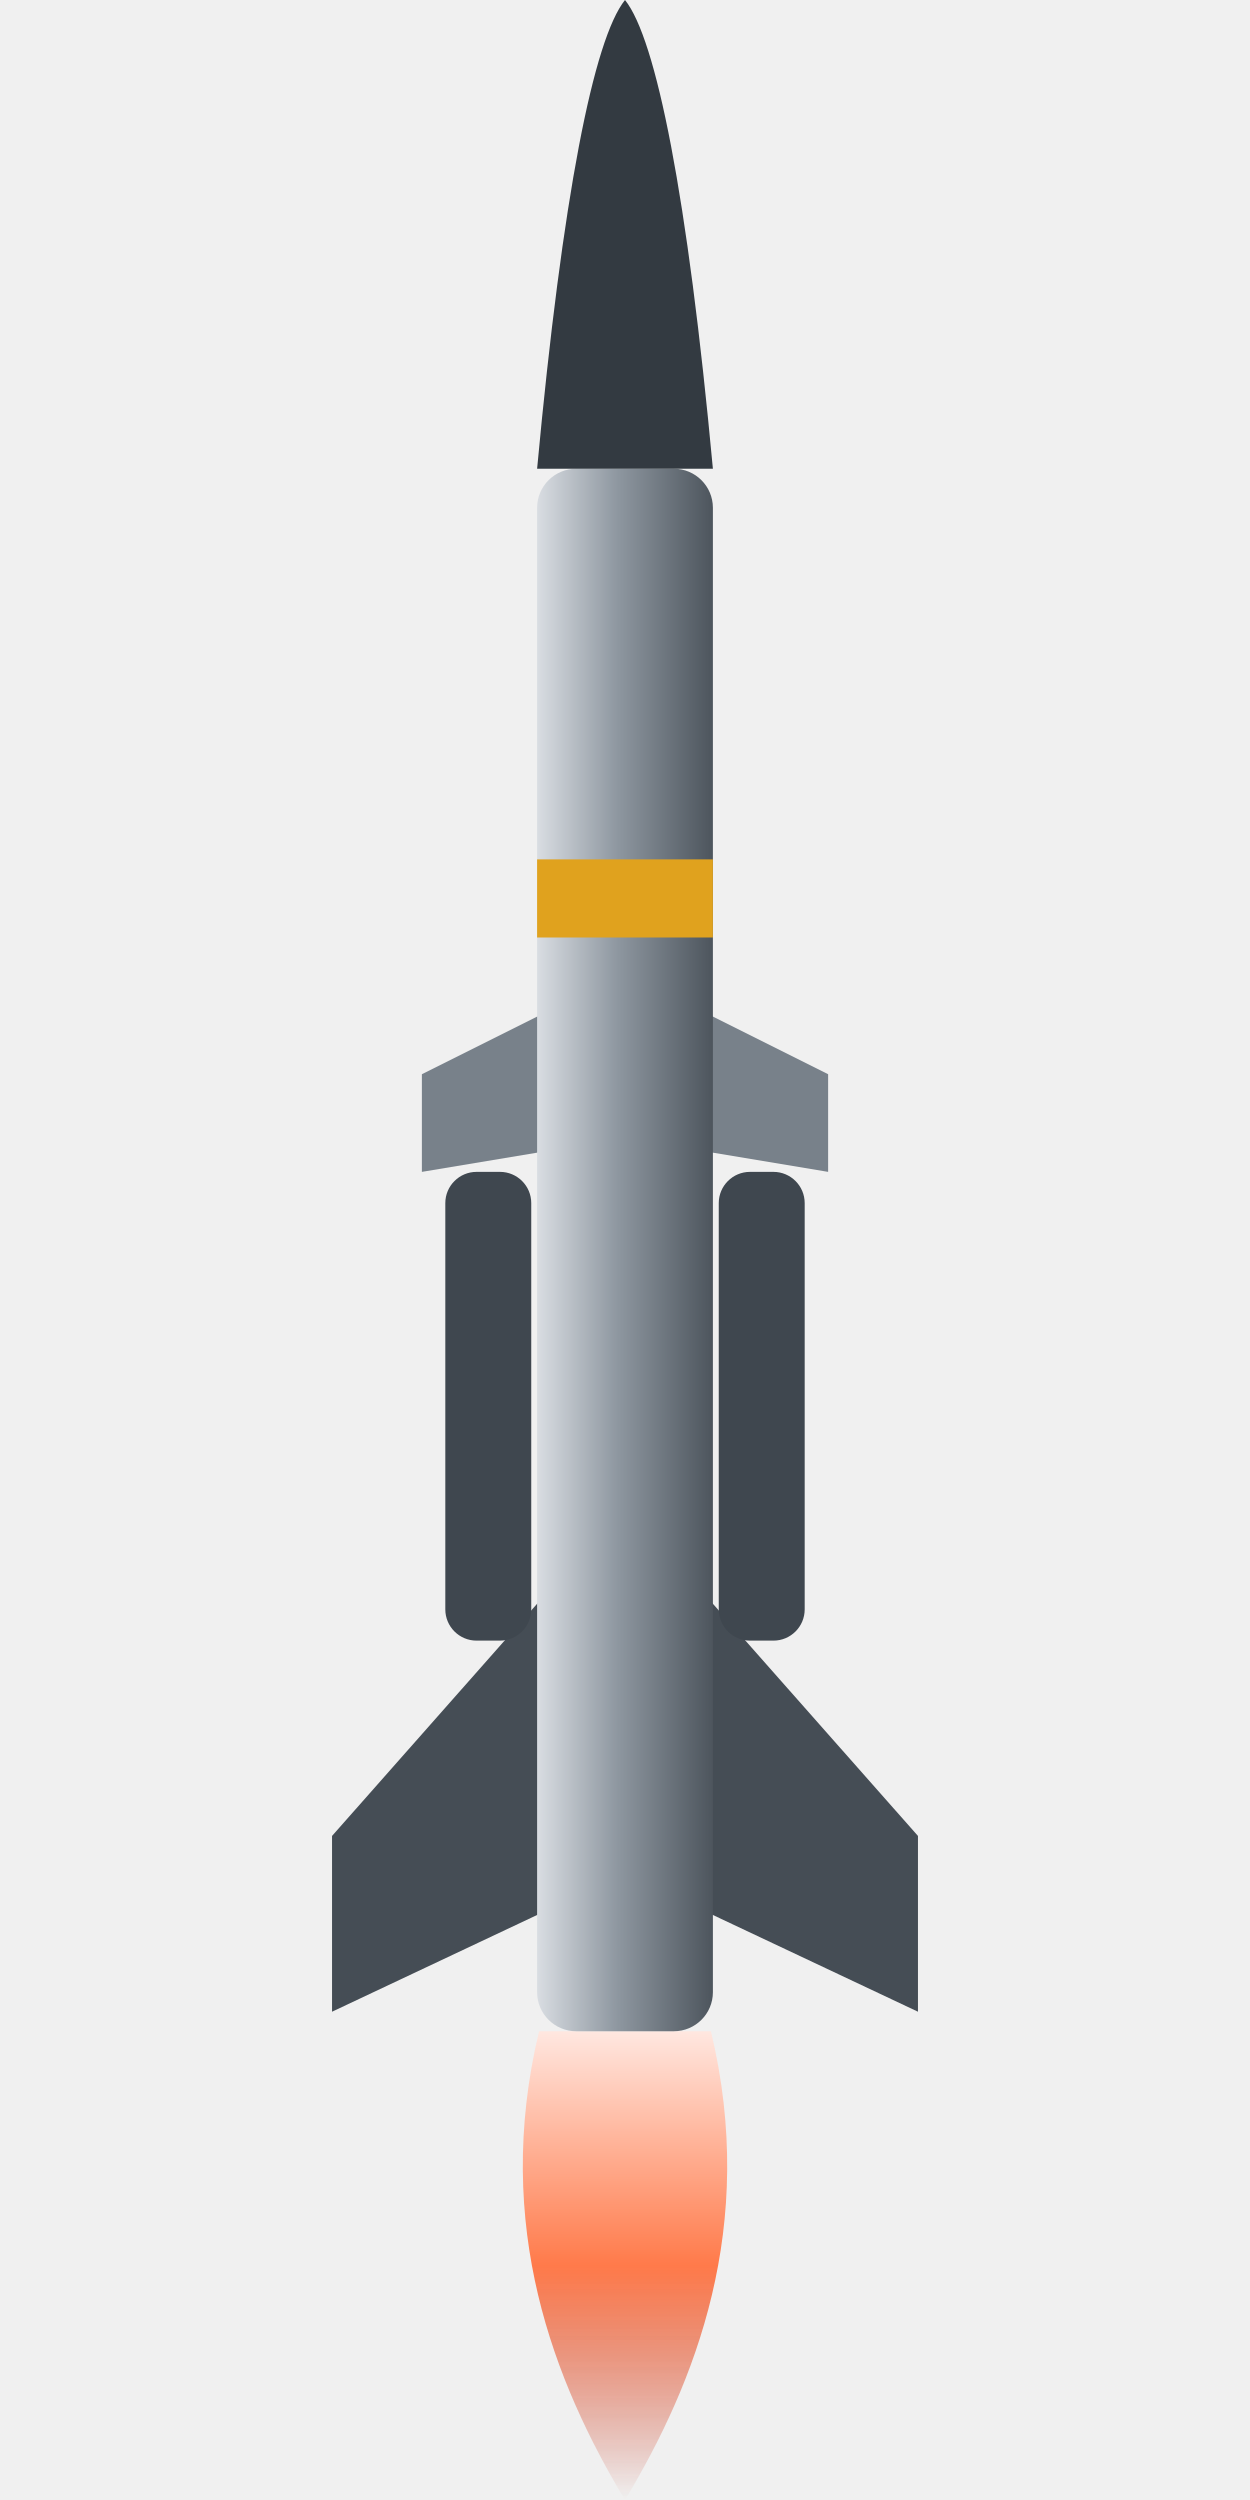
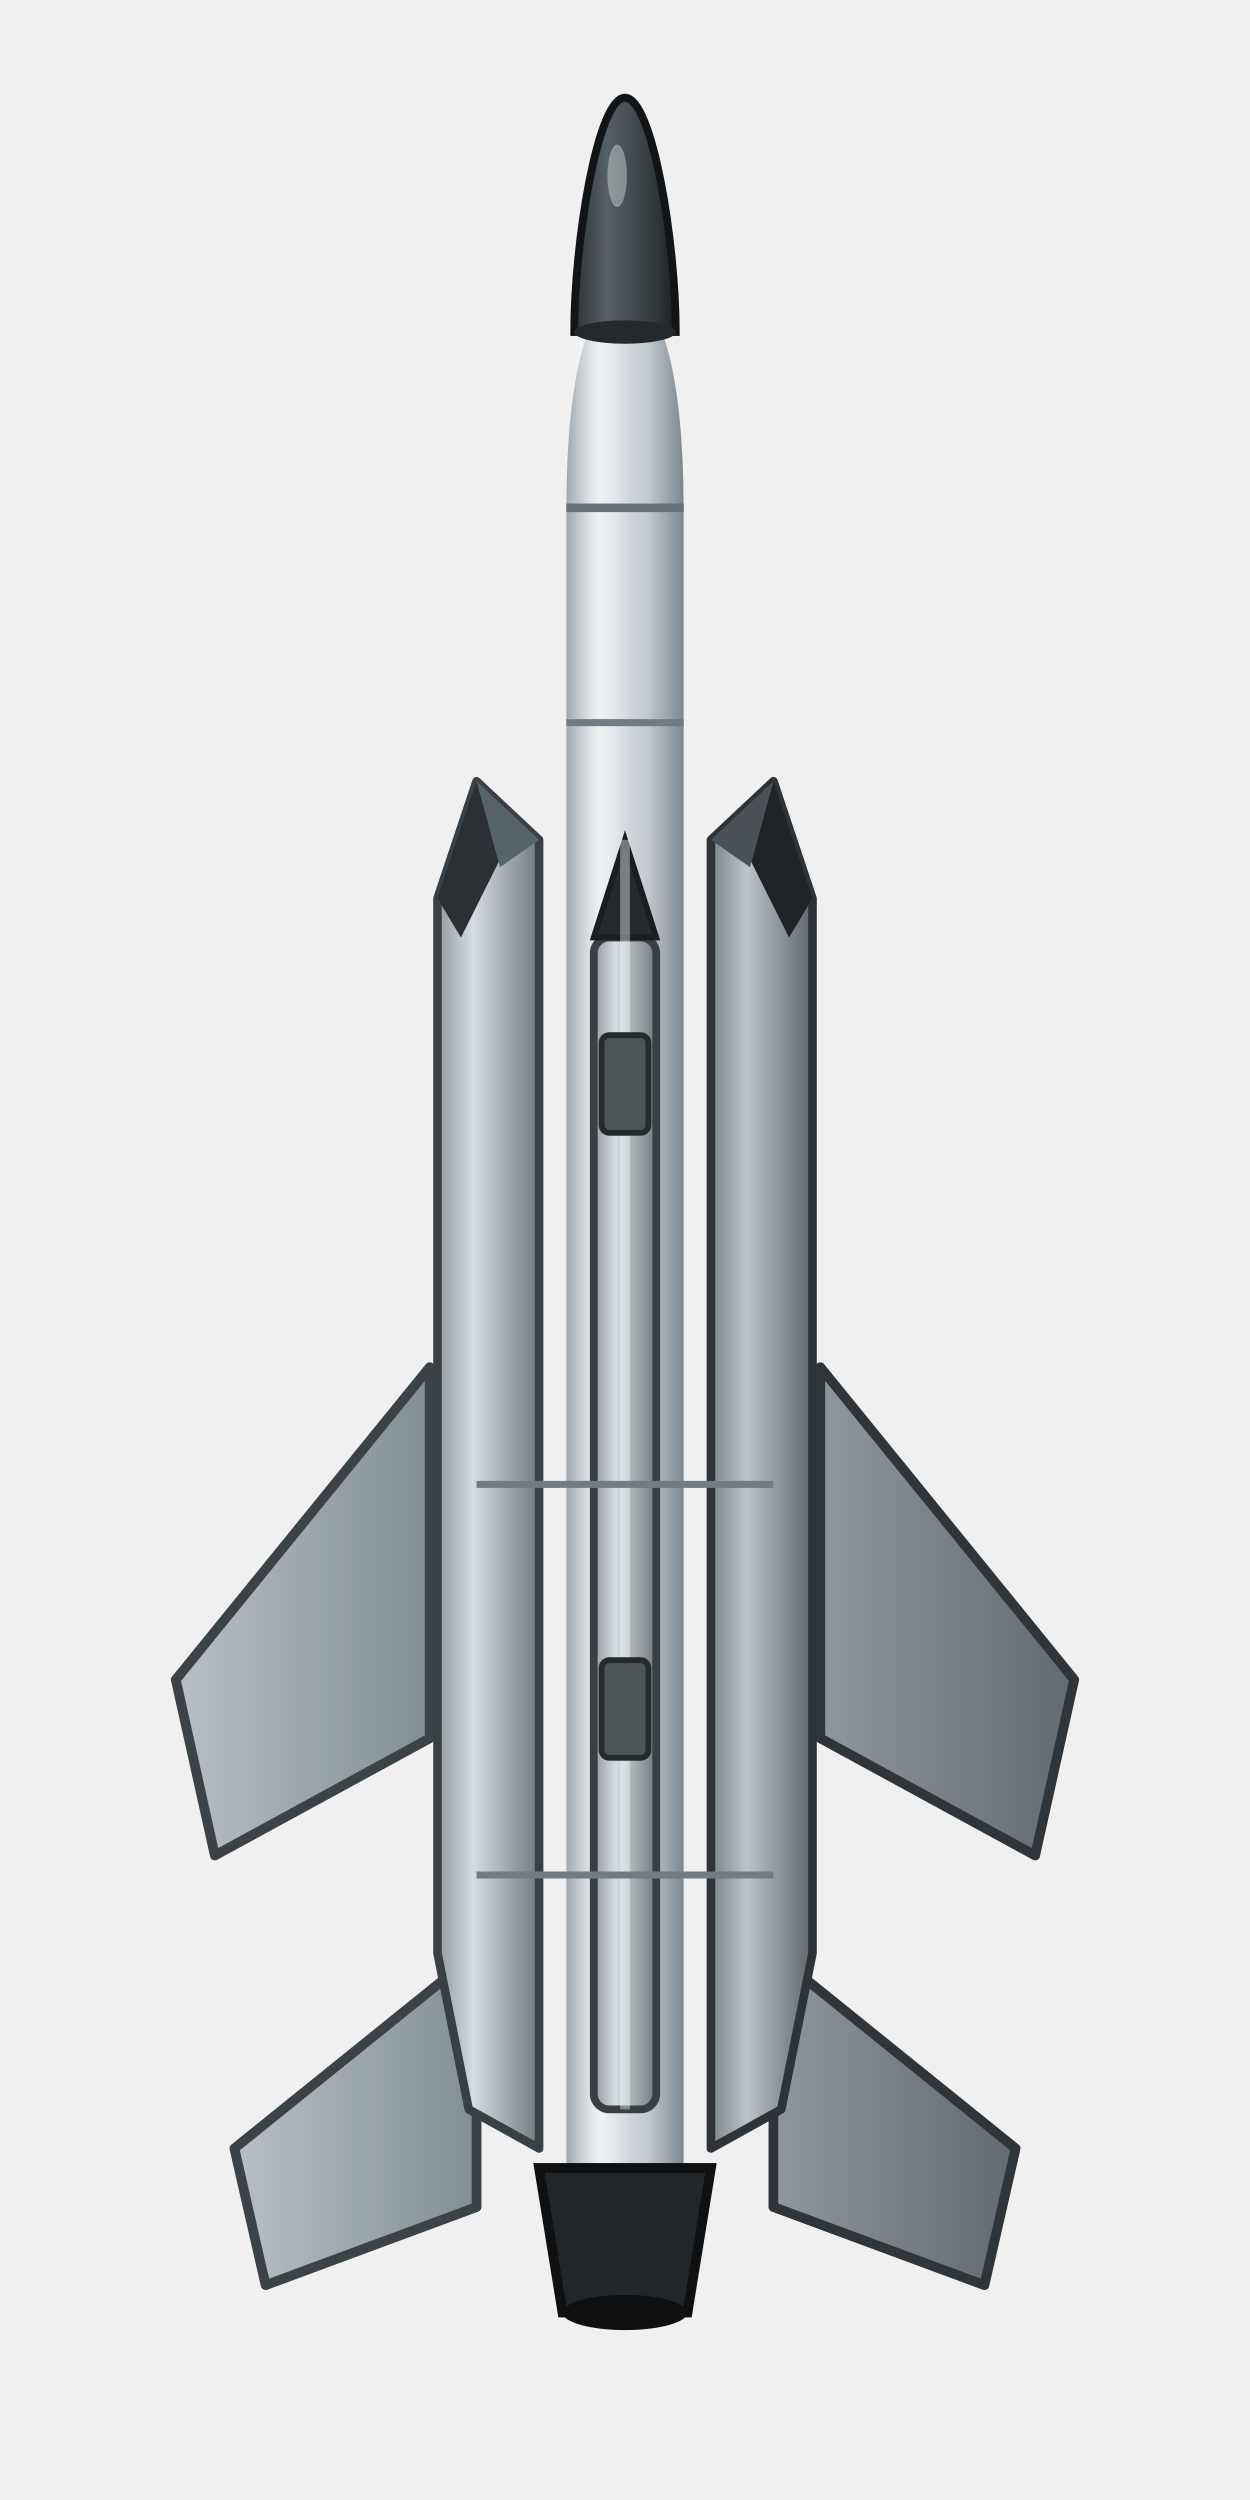
- <svg xmlns="http://www.w3.org/2000/svg" viewBox="0 0 32 64">
+ <svg xmlns="http://www.w3.org/2000/svg" viewBox="0 0 32 64" width="100%" height="100%">
  <defs>
-     <linearGradient id="ir-body" x1="0" y1="0" x2="1" y2="0">
-       <stop offset="0" stop-color="#d9dde2" />
-       <stop offset="0.45" stop-color="#8f98a1" />
-       <stop offset="1" stop-color="#4d555d" />
+     <linearGradient id="kh31-body" x1="0" y1="0" x2="1" y2="0">
+       <stop offset="0%" stop-color="#9da6ab" />
+       <stop offset="28%" stop-color="#e2e8ec" />
+       <stop offset="68%" stop-color="#c4ccd1" />
+       <stop offset="100%" stop-color="#7c878d" />
    </linearGradient>
-     <linearGradient id="ir-flame" x1="0" y1="0" x2="0" y2="1">
-       <stop offset="0" stop-color="#ffe7e0" />
-       <stop offset="0.5" stop-color="#ff7a4a" />
-       <stop offset="1" stop-color="#c02f1a" stop-opacity="0" />
+     <linearGradient id="kh31-shine" x1="0" y1="0" x2="1" y2="0">
+       <stop offset="0%" stop-color="#ffffff" stop-opacity="0" />
+       <stop offset="30%" stop-color="#ffffff" stop-opacity="0.45" />
+       <stop offset="55%" stop-color="#ffffff" stop-opacity="0" />
+     </linearGradient>
+     <linearGradient id="kh31-radome" x1="0" y1="0" x2="1" y2="0">
+       <stop offset="0%" stop-color="#2d3336" />
+       <stop offset="32%" stop-color="#556066" />
+       <stop offset="68%" stop-color="#3b4347" />
+       <stop offset="100%" stop-color="#1d2123" />
+     </linearGradient>
+     <linearGradient id="intake-left" x1="0" y1="0" x2="1" y2="0">
+       <stop offset="0%" stop-color="#90999e" />
+       <stop offset="35%" stop-color="#d6dde2" />
+       <stop offset="100%" stop-color="#70797e" />
+     </linearGradient>
+     <linearGradient id="intake-right" x1="0" y1="0" x2="1" y2="0">
+       <stop offset="0%" stop-color="#7a8388" />
+       <stop offset="35%" stop-color="#bcc4c9" />
+       <stop offset="100%" stop-color="#5e666b" />
+     </linearGradient>
+     <linearGradient id="fin-left" x1="0" y1="0" x2="1" y2="0">
+       <stop offset="0%" stop-color="#b6c0c6" />
+       <stop offset="100%" stop-color="#838e94" />
+     </linearGradient>
+     <linearGradient id="fin-right" x1="0" y1="0" x2="1" y2="0">
+       <stop offset="0%" stop-color="#8d979d" />
+       <stop offset="100%" stop-color="#606a70" />
    </linearGradient>
  </defs>
-   <path d="M13.8 52 L18.2 52 C19.4 57 17.8 61 16 64 C14.2 61 12.6 57 13.8 52 Z" fill="url(#ir-flame)" />
-   <path d="M13.8 41 L8.5 47 L8.5 51.5 L13.8 49 Z" fill="#454d55" />
-   <path d="M18.2 41 L23.5 47 L23.5 51.5 L18.2 49 Z" fill="#454d55" />
-   <rect x="11.4" y="30" width="2.2" height="12" rx="0.8" fill="#3f474f" />
-   <rect x="18.4" y="30" width="2.2" height="12" rx="0.8" fill="#3f474f" />
-   <path d="M13.8 26 L10.8 27.5 L10.8 30 L13.8 29.5 Z" fill="#78818a" />
-   <path d="M18.2 26 L21.2 27.5 L21.2 30 L18.2 29.5 Z" fill="#78818a" />
-   <rect x="13.75" y="12" width="4.5" height="40" rx="1" fill="url(#ir-body)" />
-   <rect x="13.75" y="22" width="4.5" height="2" fill="#e0a21e" />
-   <path d="M13.75 12 C14.4 5 15.2 1 16 0 C16.8 1 17.6 5 18.25 12 Z" fill="#333a41" />
+   <polygon points="12.2,50 6,55 6.8,58.5 12.2,56.5" fill="url(#fin-left)" stroke="#3c4347" stroke-width="0.25" stroke-linejoin="round" />
+   <polygon points="19.8,50 26,55 25.2,58.5 19.8,56.5" fill="url(#fin-right)" stroke="#2f3538" stroke-width="0.25" stroke-linejoin="round" />
+   <polygon points="11,35 4.5,43 5.5,47.5 11,44.5" fill="url(#fin-left)" stroke="#3c4347" stroke-width="0.25" stroke-linejoin="round" />
+   <polygon points="21,35 27.5,43 26.5,47.5 21,44.5" fill="url(#fin-right)" stroke="#2f3538" stroke-width="0.25" stroke-linejoin="round" />
+   <path d="M 14.5 13             C 14.5 9.5, 15.1 7.5, 16 7.5             C 16.9 7.5, 17.5 9.5, 17.5 13             Z" fill="url(#kh31-body)" />
+   <rect x="14.5" y="13" width="3" height="43" fill="url(#kh31-body)" />
+   <rect x="14.5" y="7.5" width="3" height="48.5" fill="url(#kh31-shine)" />
+   <path d="M 14.7 8.5             C 14.7 6.2, 15.3 2.5, 16 2.5             C 16.7 2.5, 17.3 6.2, 17.3 8.5             Z" fill="url(#kh31-radome)" stroke="#121517" stroke-width="0.2" />
+   <ellipse cx="16" cy="8.5" rx="1.3" ry="0.3" fill="#24292b" />
+   <ellipse cx="15.8" cy="4.5" rx="0.25" ry="0.8" fill="#ffffff" opacity="0.35" />
+   <line x1="14.5" y1="13" x2="17.5" y2="13" stroke="#687379" stroke-width="0.22" />
+   <polygon points="12.2,20 13.8,21.5 13.8,55 12,54 11.2,50 11.2,23" fill="url(#intake-left)" stroke="#384044" stroke-width="0.22" stroke-linejoin="round" />
+   <polygon points="11.2,23 12.2,20 12.8,22 11.8,24" fill="#2a3033" />
+   <polygon points="12.2,20 13.8,21.5 12.8,22.2" fill="#586369" />
+   <polygon points="19.8,20 18.2,21.5 18.2,55 20,54 20.8,50 20.8,23" fill="url(#intake-right)" stroke="#2d3337" stroke-width="0.22" stroke-linejoin="round" />
+   <polygon points="20.8,23 19.8,20 19.2,22 20.2,24" fill="#202426" />
+   <polygon points="19.8,20 18.2,21.5 19.2,22.2" fill="#4a5257" />
+   <rect x="15.2" y="24" width="1.6" height="30" rx="0.4" fill="url(#intake-left)" stroke="#384044" stroke-width="0.2" />
+   <polygon points="15.2,24 16,21.5 16.8,24" fill="#252a2d" stroke="#1b1e20" stroke-width="0.15" />
+   <line x1="16" y1="21.5" x2="16" y2="54" stroke="#ffffff" stroke-width="0.25" opacity="0.4" />
+   <rect x="15.4" y="26.5" width="1.2" height="2.5" rx="0.2" fill="#4d5559" stroke="#252a2d" stroke-width="0.15" />
+   <rect x="15.4" y="42.5" width="1.2" height="2.5" rx="0.2" fill="#4d5559" stroke="#252a2d" stroke-width="0.15" />
+   <line x1="14.5" y1="18.5" x2="17.5" y2="18.5" stroke="#717c82" stroke-width="0.18" />
+   <line x1="12.2" y1="38" x2="19.8" y2="38" stroke="#717c82" stroke-width="0.18" />
+   <line x1="12.2" y1="48" x2="19.8" y2="48" stroke="#717c82" stroke-width="0.18" />
+   <path d="M 13.8 55.5 L 18.2 55.5 L 17.6 59.2 L 14.4 59.2 Z" fill="#222629" stroke="#0e1011" stroke-width="0.25" />
+   <ellipse cx="16" cy="59.2" rx="1.6" ry="0.45" fill="#0d0f10" />
</svg>
